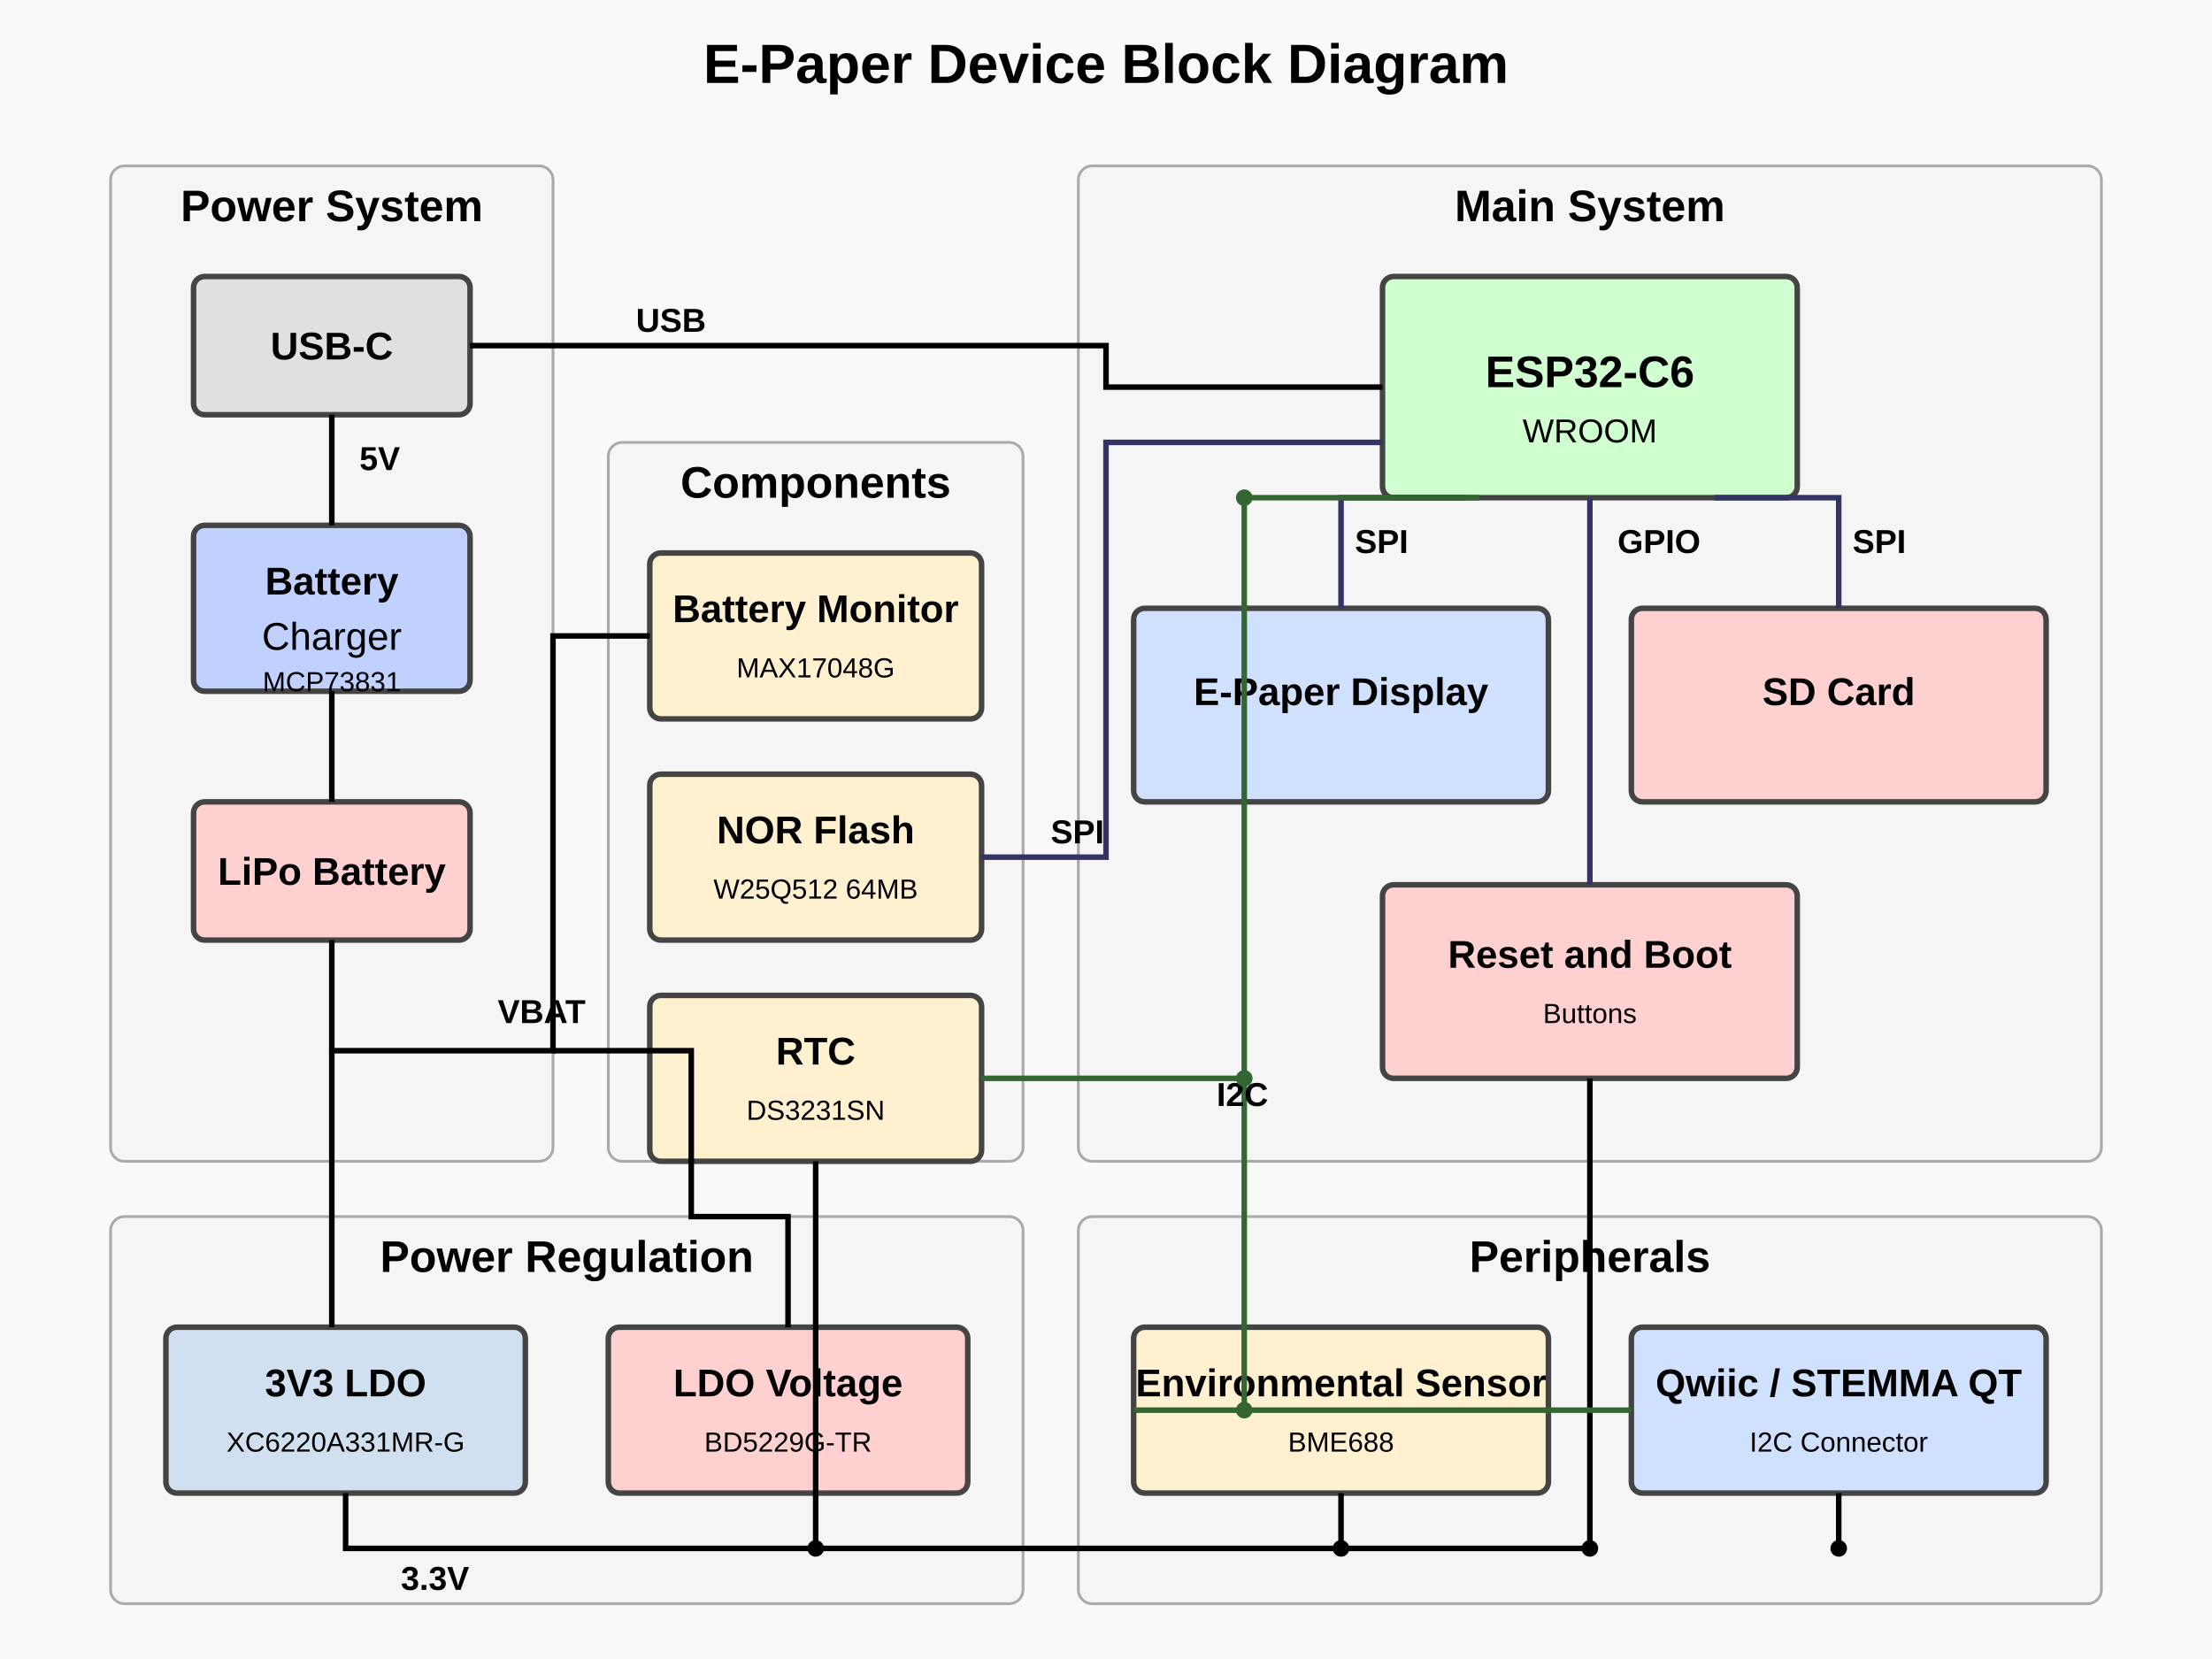
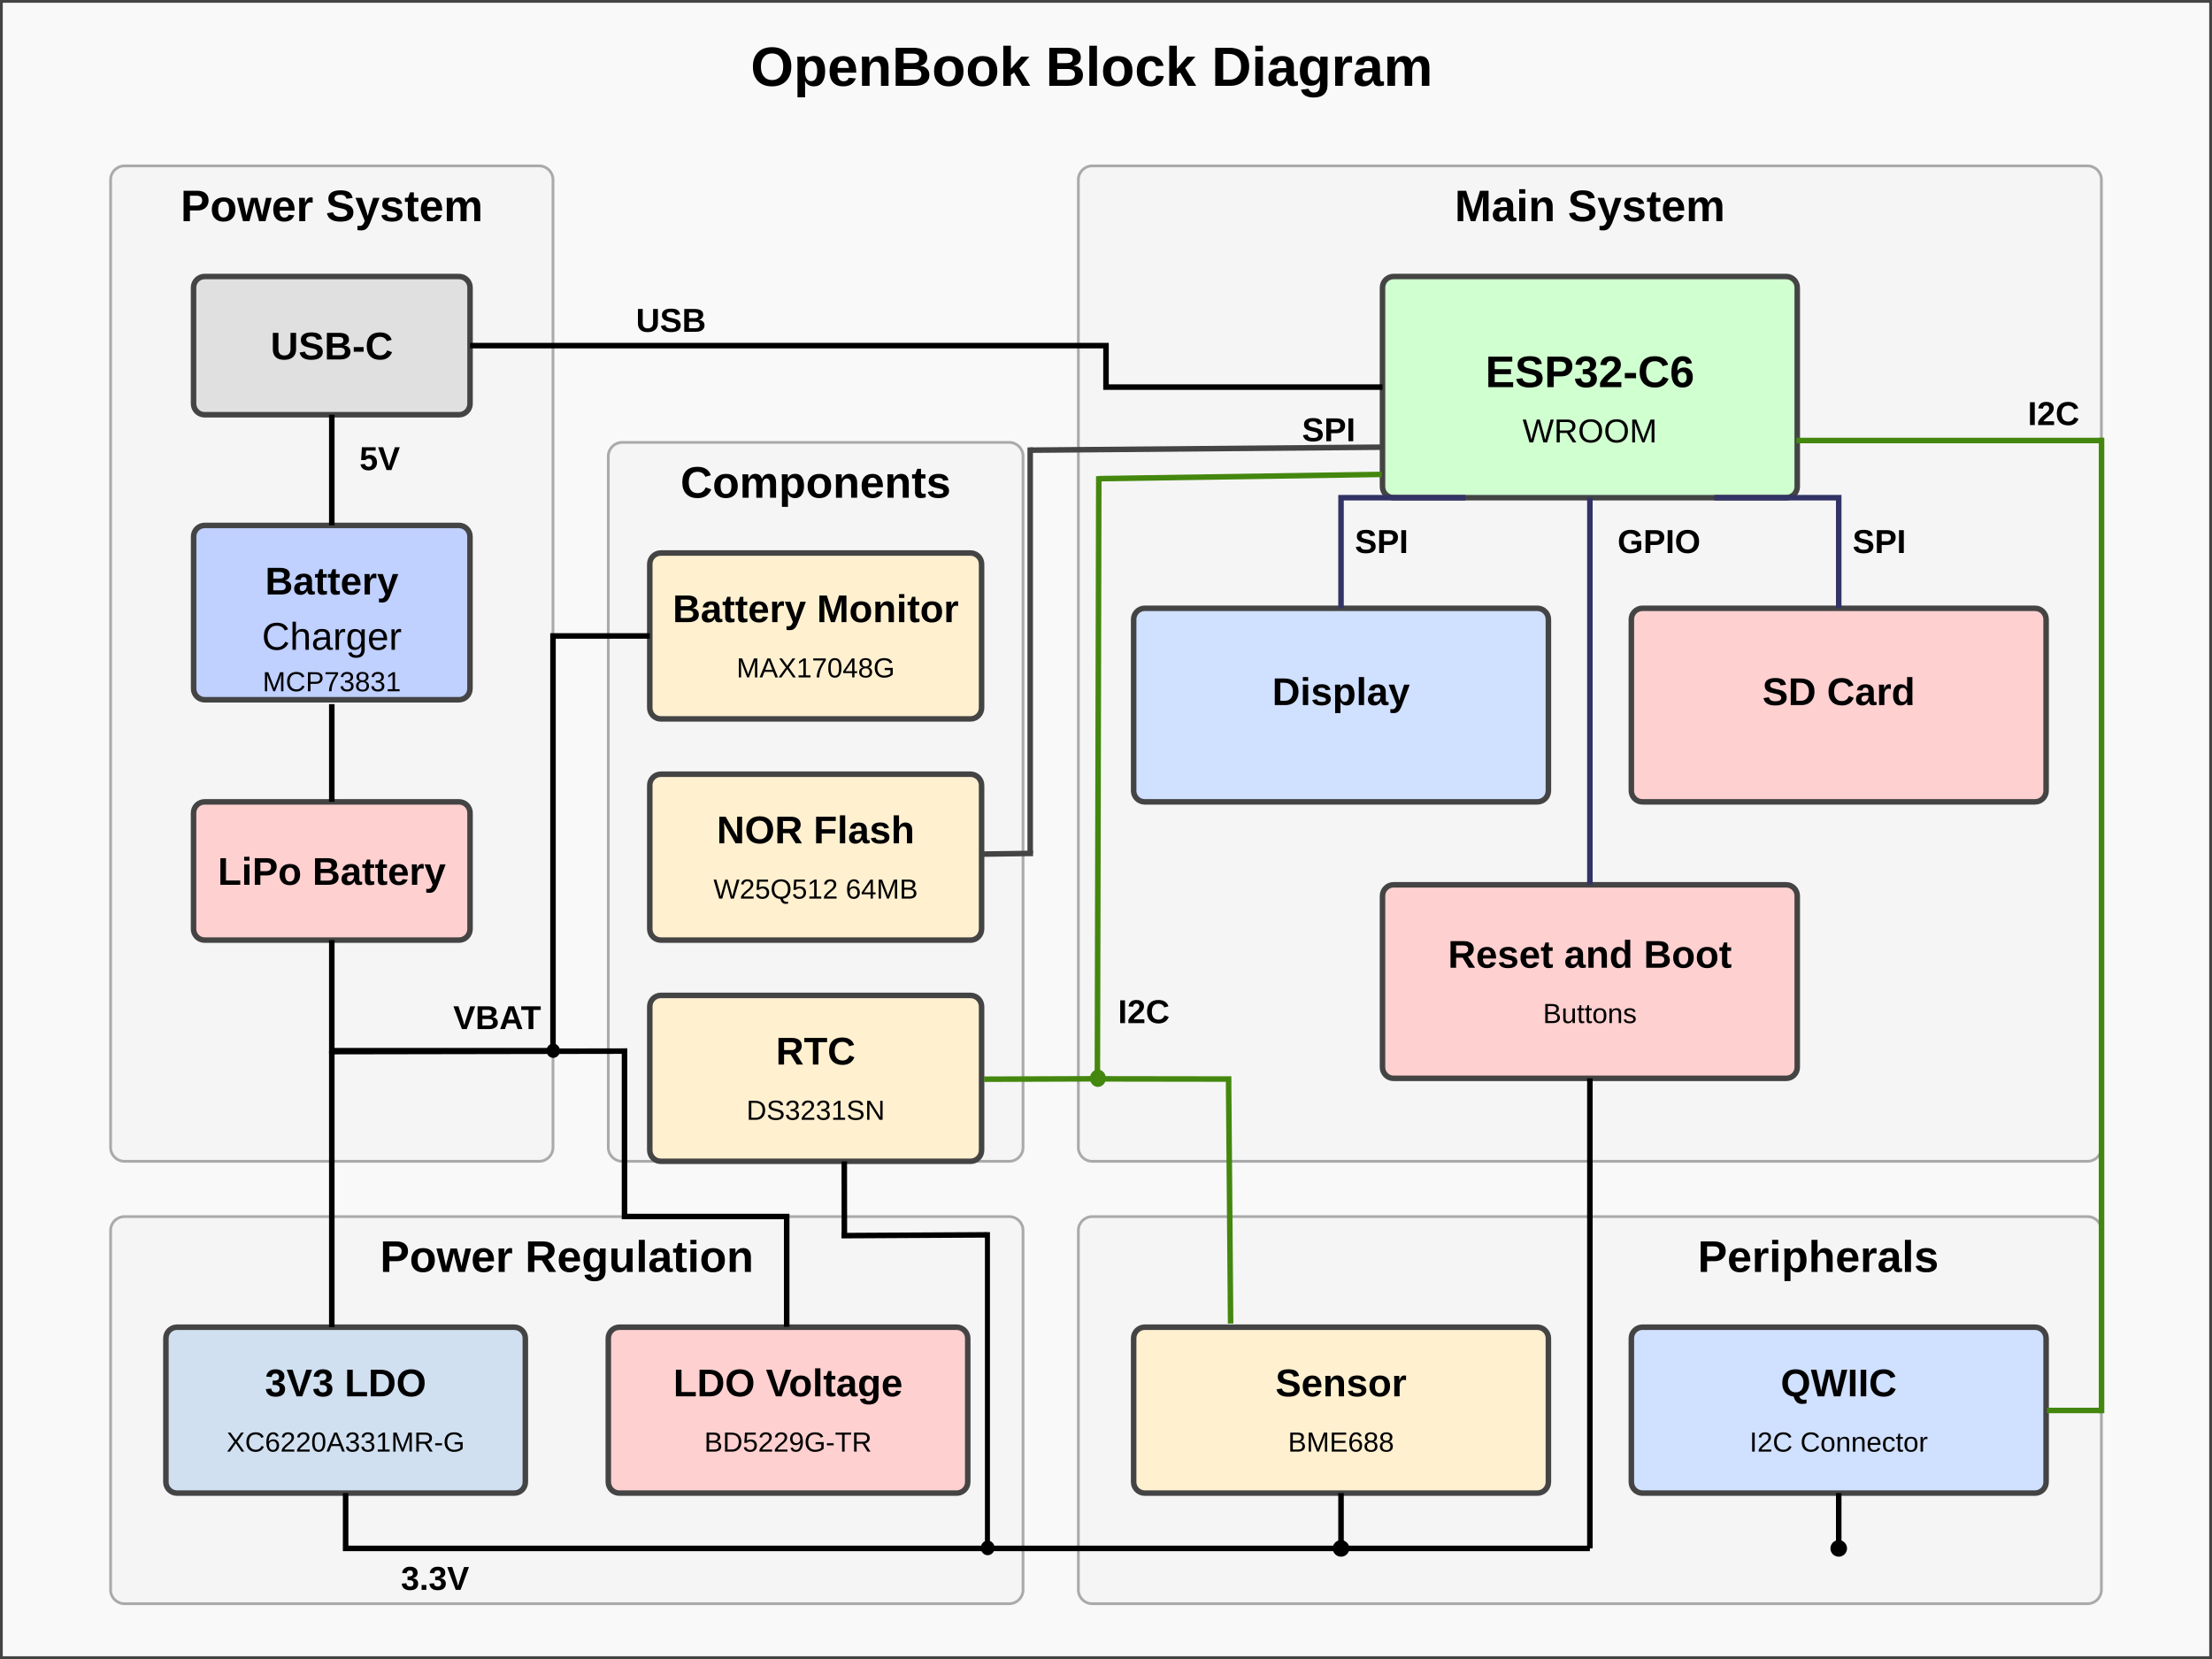
- <svg xmlns="http://www.w3.org/2000/svg" viewBox="0 0 800 600">
-   <rect width="800" height="600" fill="#f9f9f9" />
-   <text x="400" y="30" font-family="Arial" font-size="20" font-weight="bold" text-anchor="middle">E-Paper Device Block Diagram</text>
-   <rect x="40" y="60" width="160" height="360" fill="#f5f5f5" stroke="#aaa" stroke-width="1" rx="5" />
-   <text x="120" y="80" font-family="Arial" font-size="16" font-weight="bold" text-anchor="middle">Power System</text>
-   <rect x="70" y="100" width="100" height="50" fill="#e0e0e0" stroke="#444" stroke-width="2" rx="4" />
-   <text x="120" y="130" font-family="Arial" font-size="14" font-weight="bold" text-anchor="middle">USB-C</text>
-   <rect x="70" y="190" width="100" height="60" fill="#c0d0ff" stroke="#444" stroke-width="2" rx="4" />
-   <text x="120" y="215" font-family="Arial" font-size="14" font-weight="bold" text-anchor="middle">Battery</text>
-   <text x="120" y="235" font-family="Arial" font-size="14" text-anchor="middle">Charger</text>
-   <text x="120" y="250" font-family="Arial" font-size="10" text-anchor="middle">MCP73831</text>
-   <rect x="70" y="290" width="100" height="50" fill="#ffd0d0" stroke="#444" stroke-width="2" rx="4" />
-   <text x="120" y="320" font-family="Arial" font-size="14" font-weight="bold" text-anchor="middle">LiPo Battery</text>
-   <rect x="40" y="440" width="330" height="140" fill="#f5f5f5" stroke="#aaa" stroke-width="1" rx="5" />
-   <text x="205" y="460" font-family="Arial" font-size="16" font-weight="bold" text-anchor="middle">Power Regulation</text>
-   <rect x="60" y="480" width="130" height="60" fill="#d0e0f0" stroke="#444" stroke-width="2" rx="4" />
-   <text x="125" y="505" font-family="Arial" font-size="14" font-weight="bold" text-anchor="middle">3V3 LDO</text>
-   <text x="125" y="525" font-family="Arial" font-size="10" text-anchor="middle">XC6220A331MR-G</text>
-   <rect x="220" y="480" width="130" height="60" fill="#ffd0d0" stroke="#444" stroke-width="2" rx="4" />
-   <text x="285" y="505" font-family="Arial" font-size="14" font-weight="bold" text-anchor="middle">LDO Voltage</text>
-   <text x="285" y="525" font-family="Arial" font-size="10" text-anchor="middle">BD5229G-TR</text>
-   <rect x="220" y="160" width="150" height="260" fill="#f5f5f5" stroke="#aaa" stroke-width="1" rx="5" />
-   <text x="295" y="180" font-family="Arial" font-size="16" font-weight="bold" text-anchor="middle">Components</text>
-   <rect x="235" y="200" width="120" height="60" fill="#fff0d0" stroke="#444" stroke-width="2" rx="4" />
-   <text x="295" y="225" font-family="Arial" font-size="14" font-weight="bold" text-anchor="middle">Battery Monitor</text>
-   <text x="295" y="245" font-family="Arial" font-size="10" text-anchor="middle">MAX17048G</text>
-   <rect x="235" y="280" width="120" height="60" fill="#fff0d0" stroke="#444" stroke-width="2" rx="4" />
-   <text x="295" y="305" font-family="Arial" font-size="14" font-weight="bold" text-anchor="middle">NOR Flash</text>
-   <text x="295" y="325" font-family="Arial" font-size="10" text-anchor="middle">W25Q512 64MB</text>
-   <rect x="235" y="360" width="120" height="60" fill="#fff0d0" stroke="#444" stroke-width="2" rx="4" />
-   <text x="295" y="385" font-family="Arial" font-size="14" font-weight="bold" text-anchor="middle">RTC</text>
-   <text x="295" y="405" font-family="Arial" font-size="10" text-anchor="middle">DS3231SN</text>
-   <rect x="390" y="440" width="370" height="140" fill="#f5f5f5" stroke="#aaa" stroke-width="1" rx="5" />
-   <text x="575" y="460" font-family="Arial" font-size="16" font-weight="bold" text-anchor="middle">Peripherals</text>
-   <rect x="410" y="480" width="150" height="60" fill="#fff0d0" stroke="#444" stroke-width="2" rx="4" />
-   <text x="485" y="505" font-family="Arial" font-size="14" font-weight="bold" text-anchor="middle">Environmental Sensor</text>
-   <text x="485" y="525" font-family="Arial" font-size="10" text-anchor="middle">BME688</text>
-   <rect x="590" y="480" width="150" height="60" fill="#d0e0ff" stroke="#444" stroke-width="2" rx="4" />
-   <text x="665" y="505" font-family="Arial" font-size="14" font-weight="bold" text-anchor="middle">Qwiic / STEMMA QT</text>
-   <text x="665" y="525" font-family="Arial" font-size="10" text-anchor="middle">I2C Connector</text>
-   <rect x="390" y="60" width="370" height="360" fill="#f5f5f5" stroke="#aaa" stroke-width="1" rx="5" />
-   <text x="575" y="80" font-family="Arial" font-size="16" font-weight="bold" text-anchor="middle">Main System</text>
-   <rect x="500" y="100" width="150" height="80" fill="#d0ffd0" stroke="#444" stroke-width="2" rx="4" />
-   <text x="575" y="140" font-family="Arial" font-size="16" font-weight="bold" text-anchor="middle">ESP32-C6</text>
-   <text x="575" y="160" font-family="Arial" font-size="12" text-anchor="middle">WROOM</text>
-   <rect x="410" y="220" width="150" height="70" fill="#d0e0ff" stroke="#444" stroke-width="2" rx="4" />
-   <text x="485" y="255" font-family="Arial" font-size="14" font-weight="bold" text-anchor="middle">E-Paper Display</text>
-   <rect x="590" y="220" width="150" height="70" fill="#ffd0d0" stroke="#444" stroke-width="2" rx="4" />
-   <text x="665" y="255" font-family="Arial" font-size="14" font-weight="bold" text-anchor="middle">SD Card</text>
-   <rect x="500" y="320" width="150" height="70" fill="#ffd0d0" stroke="#444" stroke-width="2" rx="4" />
-   <text x="575" y="350" font-family="Arial" font-size="14" font-weight="bold" text-anchor="middle">Reset and Boot</text>
-   <text x="575" y="370" font-family="Arial" font-size="10" text-anchor="middle">Buttons</text>
-   <path d="M120 150 L120 190" stroke="#000" stroke-width="2" fill="none" stroke-dasharray="4,0" />
-   <text x="130" y="170" font-family="Arial" font-size="12" font-weight="bold">5V</text>
-   <path d="M120 250 L120 290" stroke="#000" stroke-width="2" fill="none" stroke-dasharray="4,0" />
-   <path d="M120 340 L120 380 L200 380 L200 230 L235 230" stroke="#000" stroke-width="2" fill="none" stroke-dasharray="4,0" />
-   <text x="180" y="370" font-family="Arial" font-size="12" font-weight="bold">VBAT</text>
-   <path d="M120 380 L120 480" stroke="#000" stroke-width="2" fill="none" stroke-dasharray="4,0" />
-   <path d="M200 380 L250 380 L250 440 L285 440 L285 480" stroke="#000" stroke-width="2" fill="none" stroke-dasharray="4,0" />
-   <path d="M170 125 L400 125 L400 140 L500 140" stroke="#000" stroke-width="2" fill="none" />
-   <text x="230" y="120" font-family="Arial" font-size="12" font-weight="bold">USB</text>
-   <path d="M125 540 L125 560 L575 560" stroke="#000" stroke-width="2" fill="none" stroke-dasharray="4,0" />
-   <text x="145" y="575" font-family="Arial" font-size="12" font-weight="bold">3.3V</text>
-   <path d="M295 560 L295 420" stroke="#000" stroke-width="2" fill="none" stroke-dasharray="4,0" />
-   <path d="M485 560 L485 540" stroke="#000" stroke-width="2" fill="none" stroke-dasharray="4,0" />
-   <path d="M665 560 L665 540" stroke="#000" stroke-width="2" fill="none" stroke-dasharray="4,0" />
-   <path d="M575 560 L575 390" stroke="#000" stroke-width="2" fill="none" stroke-dasharray="4,0" />
-   <circle cx="295" cy="560" r="3" fill="#000" />
-   <circle cx="485" cy="560" r="3" fill="#000" />
-   <circle cx="575" cy="560" r="3" fill="#000" />
-   <circle cx="665" cy="560" r="3" fill="#000" />
-   <path d="M530 180 L485 180 L485 220" stroke="#336" stroke-width="2" fill="none" />
-   <text x="490" y="200" font-family="Arial" font-size="12" font-weight="bold">SPI</text>
-   <path d="M620 180 L665 180 L665 220" stroke="#336" stroke-width="2" fill="none" />
-   <text x="670" y="200" font-family="Arial" font-size="12" font-weight="bold">SPI</text>
-   <path d="M575 180 L575 320" stroke="#336" stroke-width="2" fill="none" />
-   <text x="585" y="200" font-family="Arial" font-size="12" font-weight="bold">GPIO</text>
-   <path d="M500 160 L400 160 L400 310 L355 310" stroke="#336" stroke-width="2" fill="none" />
-   <text x="380" y="305" font-family="Arial" font-size="12" font-weight="bold">SPI</text>
-   <path d="M535 180 L450 180 L450 390 L355 390" stroke="#363" stroke-width="2" fill="none" />
-   <path d="M450 390 L450 510 L410 510" stroke="#363" stroke-width="2" fill="none" />
-   <path d="M450 510 L590 510" stroke="#363" stroke-width="2" fill="none" />
-   <text x="440" y="400" font-family="Arial" font-size="12" font-weight="bold">I2C</text>
-   <circle cx="450" cy="180" r="3" fill="#363" />
-   <circle cx="450" cy="390" r="3" fill="#363" />
-   <circle cx="450" cy="510" r="3" fill="#363" />
+ <svg xmlns="http://www.w3.org/2000/svg" viewBox="0 0 800 600" version="1.1" id="svg52">
+   <defs id="defs52">
+     </defs>
+   <rect width="800" height="600" fill="#f9f9f9" id="rect1" style="stroke-width:2;stroke-dasharray:none;stroke:#444444;stroke-opacity:1" />
+   <text x="394.832" y="31.034" font-family="Arial" font-size="20" font-weight="bold" text-anchor="middle" id="text1" style="font-style:normal;font-variant:normal;font-weight:bold;font-stretch:normal;font-size:20px;font-family:Arial;-inkscape-font-specification:'Arial, Bold';font-variant-ligatures:normal;font-variant-caps:normal;font-variant-numeric:normal;font-variant-east-asian:normal;text-anchor:middle">
+     <tspan id="tspan1" x="394.832" y="31.034">OpenBook Block Diagram</tspan>
+   </text>
+   <rect x="40" y="60" width="160" height="360" fill="#f5f5f5" stroke="#aaa" stroke-width="1" rx="5" id="rect2" />
+   <text x="120" y="80" font-family="Arial" font-size="16" font-weight="bold" text-anchor="middle" id="text2">Power System</text>
+   <rect x="70" y="100" width="100" height="50" fill="#e0e0e0" stroke="#444" stroke-width="2" rx="4" id="rect3" />
+   <text x="120" y="130" font-family="Arial" font-size="14" font-weight="bold" text-anchor="middle" id="text3">USB-C</text>
+   <rect x="70.025" y="190.025" width="99.95" height="63.051" fill="#c0d0ff" stroke="#444444" stroke-width="2" rx="3.998" id="rect4" />
+   <text x="120" y="215" font-family="Arial" font-size="14" font-weight="bold" text-anchor="middle" id="text4">Battery</text>
+   <text x="120" y="235" font-family="Arial" font-size="14" text-anchor="middle" id="text5">Charger</text>
+   <text x="120" y="250" font-family="Arial" font-size="10" text-anchor="middle" id="text6">MCP73831</text>
+   <rect x="70" y="290" width="100" height="50" fill="#ffd0d0" stroke="#444" stroke-width="2" rx="4" id="rect6" />
+   <text x="120" y="320" font-family="Arial" font-size="14" font-weight="bold" text-anchor="middle" id="text7">LiPo Battery</text>
+   <rect x="40" y="440" width="330" height="140" fill="#f5f5f5" stroke="#aaa" stroke-width="1" rx="5" id="rect7" />
+   <text x="205" y="460" font-family="Arial" font-size="16" font-weight="bold" text-anchor="middle" id="text8">Power Regulation</text>
+   <rect x="60" y="480" width="130" height="60" fill="#d0e0f0" stroke="#444" stroke-width="2" rx="4" id="rect8" />
+   <text x="125" y="505" font-family="Arial" font-size="14" font-weight="bold" text-anchor="middle" id="text9">3V3 LDO</text>
+   <text x="125" y="525" font-family="Arial" font-size="10" text-anchor="middle" id="text10">XC6220A331MR-G</text>
+   <rect x="220" y="480" width="130" height="60" fill="#ffd0d0" stroke="#444" stroke-width="2" rx="4" id="rect10" />
+   <text x="285" y="505" font-family="Arial" font-size="14" font-weight="bold" text-anchor="middle" id="text11">LDO Voltage</text>
+   <text x="285" y="525" font-family="Arial" font-size="10" text-anchor="middle" id="text12">BD5229G-TR</text>
+   <rect x="220" y="160" width="150" height="260" fill="#f5f5f5" stroke="#aaa" stroke-width="1" rx="5" id="rect12" />
+   <text x="295" y="180" font-family="Arial" font-size="16" font-weight="bold" text-anchor="middle" id="text13">Components</text>
+   <rect x="235" y="200" width="120" height="60" fill="#fff0d0" stroke="#444" stroke-width="2" rx="4" id="rect13" />
+   <text x="295" y="225" font-family="Arial" font-size="14" font-weight="bold" text-anchor="middle" id="text14">Battery Monitor</text>
+   <text x="295" y="245" font-family="Arial" font-size="10" text-anchor="middle" id="text15">MAX17048G</text>
+   <rect x="235" y="280" width="120" height="60" fill="#fff0d0" stroke="#444" stroke-width="2" rx="4" id="rect15" />
+   <text x="295" y="305" font-family="Arial" font-size="14" font-weight="bold" text-anchor="middle" id="text16">NOR Flash</text>
+   <text x="295" y="325" font-family="Arial" font-size="10" text-anchor="middle" id="text17">W25Q512 64MB</text>
+   <rect x="235" y="360" width="120" height="60" fill="#fff0d0" stroke="#444" stroke-width="2" rx="4" id="rect17" />
+   <text x="295" y="385" font-family="Arial" font-size="14" font-weight="bold" text-anchor="middle" id="text18">RTC</text>
+   <text x="295" y="405" font-family="Arial" font-size="10" text-anchor="middle" id="text19">DS3231SN</text>
+   <rect x="390" y="440" width="370" height="140" fill="#f5f5f5" stroke="#aaa" stroke-width="1" rx="5" id="rect19" />
+   <text x="657.582" y="460" font-family="Arial" font-size="16px" font-weight="bold" text-anchor="middle" id="text20">Peripherals</text>
+   <rect x="410" y="480" width="150" height="60" fill="#fff0d0" stroke="#444" stroke-width="2" rx="4" id="rect20" />
+   <text x="485" y="505" font-family="Arial" font-size="14" font-weight="bold" text-anchor="middle" id="text21" style="-inkscape-font-specification:'Arial, Bold';font-family:Arial;font-weight:bold;font-style:normal;font-stretch:normal;font-variant:normal;font-size:14px;font-variant-ligatures:normal;font-variant-caps:normal;font-variant-numeric:normal;font-variant-east-asian:normal;text-anchor:middle">
+     <tspan id="tspan5">Sensor</tspan>
+   </text>
+   <text x="485" y="525" font-family="Arial" font-size="10" text-anchor="middle" id="text22">BME688</text>
+   <rect x="590" y="480" width="150" height="60" fill="#d0e0ff" stroke="#444" stroke-width="2" rx="4" id="rect22" />
+   <text x="665" y="505" font-family="Arial" font-size="14" font-weight="bold" text-anchor="middle" id="text23" style="-inkscape-font-specification:'Arial, Bold';font-family:Arial;font-weight:bold;font-style:normal;font-stretch:normal;font-variant:normal;font-size:14px;font-variant-ligatures:normal;font-variant-caps:normal;font-variant-numeric:normal;font-variant-east-asian:normal;text-anchor:middle">
+     <tspan id="tspan4">QWIIC</tspan>
+   </text>
+   <text x="665" y="525" font-family="Arial" font-size="10" text-anchor="middle" id="text24">I2C Connector</text>
+   <rect x="390" y="60" width="370" height="360" fill="#f5f5f5" stroke="#aaa" stroke-width="1" rx="5" id="rect24" />
+   <text x="575" y="80" font-family="Arial" font-size="16" font-weight="bold" text-anchor="middle" id="text25">Main System</text>
+   <rect x="500" y="100" width="150" height="80" fill="#d0ffd0" stroke="#444" stroke-width="2" rx="4" id="rect25" />
+   <text x="575" y="140" font-family="Arial" font-size="16" font-weight="bold" text-anchor="middle" id="text26">ESP32-C6</text>
+   <text x="575" y="160" font-family="Arial" font-size="12" text-anchor="middle" id="text27">WROOM</text>
+   <rect x="410" y="220" width="150" height="70" fill="#d0e0ff" stroke="#444" stroke-width="2" rx="4" id="rect27" />
+   <text x="485" y="255" font-family="Arial" font-size="14" font-weight="bold" text-anchor="middle" id="text28" style="-inkscape-font-specification:'Arial, Bold';font-family:Arial;font-weight:bold;font-style:normal;font-stretch:normal;font-variant:normal;font-size:14px;font-variant-ligatures:normal;font-variant-caps:normal;font-variant-numeric:normal;font-variant-east-asian:normal;text-anchor:middle">
+     <tspan id="tspan3">Display</tspan>
+   </text>
+   <rect x="590" y="220" width="150" height="70" fill="#ffd0d0" stroke="#444" stroke-width="2" rx="4" id="rect28" />
+   <text x="665" y="255" font-family="Arial" font-size="14" font-weight="bold" text-anchor="middle" id="text29">SD Card</text>
+   <rect x="500" y="320" width="150" height="70" fill="#ffd0d0" stroke="#444" stroke-width="2" rx="4" id="rect29" />
+   <text x="575" y="350" font-family="Arial" font-size="14" font-weight="bold" text-anchor="middle" id="text30">Reset and Boot</text>
+   <text x="575" y="370" font-family="Arial" font-size="10" text-anchor="middle" id="text31">Buttons</text>
+   <path d="M120 150 L120 190" stroke="#000" stroke-width="2" fill="none" stroke-dasharray="4,0" id="path31" />
+   <text x="130" y="170" font-family="Arial" font-size="12" font-weight="bold" id="text32">5V</text>
+   <path d="M 120,254.651 V 290" stroke="#000000" stroke-width="2" fill="none" stroke-dasharray="4, 0" id="path32" />
+   <path d="M120 340 L120 380 L200 380 L200 230 L235 230" stroke="#000" stroke-width="2" fill="none" stroke-dasharray="4,0" id="path33" />
+   <text x="163.922" y="372.192" font-family="Arial" font-size="12px" font-weight="bold" id="text33">VBAT</text>
+   <path d="M120 380 L120 480" stroke="#000" stroke-width="2" fill="none" stroke-dasharray="4,0" id="path34" />
+   <path d="m 119.784,380.328 106.079,-0.183 v 59.824 h 58.653 v 39.883" stroke="#000000" stroke-width="2" fill="none" stroke-dasharray="4, 0" id="path35" />
+   <path d="M170 125 L400 125 L400 140 L500 140" stroke="#000" stroke-width="2" fill="none" id="path36" />
+   <text x="230" y="120" font-family="Arial" font-size="12" font-weight="bold" id="text36">USB</text>
+   <path d="M125 540 L125 560 L575 560" stroke="#000" stroke-width="2" fill="none" stroke-dasharray="4,0" id="path37" />
+   <text x="145" y="575" font-family="Arial" font-size="12" font-weight="bold" id="text37">3.3V</text>
+   <path d="M 357.119,561.462 V 445.613" stroke="#000000" stroke-width="1.819" fill="none" stroke-dasharray="4, 0" id="path38" />
+   <path d="M485 560 L485 540" stroke="#000" stroke-width="2" fill="none" stroke-dasharray="4,0" id="path39" />
+   <path d="M665 560 L665 540" stroke="#000" stroke-width="2" fill="none" stroke-dasharray="4,0" id="path40" />
+   <path d="M575 560 L575 390" stroke="#000" stroke-width="2" fill="none" stroke-dasharray="4,0" id="path41" />
+   <circle cx="485" cy="560" r="3" fill="#000" id="circle42" />
+   <circle cx="665" cy="560" r="3" fill="#000" id="circle44" />
+   <path d="M530 180 L485 180 L485 220" stroke="#336" stroke-width="2" fill="none" id="path44" />
+   <text x="490" y="200" font-family="Arial" font-size="12" font-weight="bold" id="text44">SPI</text>
+   <path d="M620 180 L665 180 L665 220" stroke="#336" stroke-width="2" fill="none" id="path45" />
+   <text x="670" y="200" font-family="Arial" font-size="12" font-weight="bold" id="text45">SPI</text>
+   <path d="M575 180 L575 320" stroke="#336" stroke-width="2" fill="none" id="path46" />
+   <text x="585" y="200" font-family="Arial" font-size="12" font-weight="bold" id="text46">GPIO</text>
+   <text x="470.877" y="159.575" font-family="Arial" font-size="12px" font-weight="bold" id="text47">SPI</text>
+   <text x="404.343" y="370.028" font-family="Arial" font-size="12px" font-weight="bold" id="text50">I2C</text>
+   <path style="fill:#000000;fill-opacity:0;stroke:#444444;stroke-width:2;stroke-dasharray:none;stroke-opacity:1" d="m 355.018,309.025 c 0,0 18.604,-0.517 18.604,-0.517" id="path57" transform="rotate(0.7937204,364.3193,308.7671)" />
+   <path style="fill:#000000;fill-opacity:0;stroke:#444444;stroke-width:2;stroke-dasharray:none;stroke-opacity:1" d="m 372.588,308.509 c 0,0 0,-145.728 0,-145.728" id="path58" transform="matrix(1,0,0,1.006649,0,-2.051255)" />
+   <path style="fill:#000000;fill-opacity:0;stroke:#444444;stroke-width:2;stroke-dasharray:none;stroke-opacity:1" d="m 373.104,164.331 c 0,0 126.607,-2.067 126.607,-2.067" id="path59" transform="rotate(0.448336,568.2305,96.74054)" />
+   <path style="fill:#008000;fill-opacity:0;stroke:#44870e;stroke-width:2;stroke-dasharray:none;stroke-opacity:1" d="m 499.712,171.566 c 0,0 -102.319,1.55 -102.319,1.55" id="path60" />
+   <path style="fill:#008000;fill-opacity:0;stroke:#44870e;stroke-width:2;stroke-dasharray:none;stroke-opacity:1" d="m 397.392,173.116 c 0,0 -0.517,218.075 -0.517,218.075" id="path61" transform="matrix(0.9999183,0,0,1.004148,0.03245406,-1.622479)" />
+   <path style="fill:#008000;fill-opacity:0;stroke:#44870e;stroke-width:2;stroke-dasharray:none;stroke-opacity:1" d="m 396.876,390.158 c -13.659,0.051 -27.317,0.101 -40.976,0.151" id="path62" />
+   <path style="fill:#000000;fill-opacity:0;stroke:#000000;stroke-width:2;stroke-dasharray:none;stroke-opacity:1" d="m 356.568,446.485 c 0,0 -52.193,0.517 -52.193,0.517" id="path63" transform="rotate(0.2627011,330.4712,446.7434)" />
+   <path style="fill:#000000;fill-opacity:0;stroke:#000000;stroke-width:2;stroke-dasharray:none;stroke-opacity:1" d="m 305.379,447.701 c -0.01,-9.221 -0.021,-18.442 -0.031,-27.663" id="path64" />
+   <path style="fill:#008000;fill-opacity:0;stroke:#44870e;stroke-width:2;stroke-opacity:1" d="m 649.695,159.318 c 0,0 111.084,0 111.084,0" id="path1" />
+   <path style="fill:#008000;fill-opacity:0;stroke:#44870e;stroke-width:2;stroke-opacity:1" d="m 760.049,160.049 c 0,0 0,352.253 0,352.253" id="path2" transform="matrix(1,0,0,1.00147,0,-1.94813)" />
+   <path style="fill:#008000;fill-opacity:0;stroke:#44870e;stroke-width:2;stroke-opacity:1" d="m 760.049,510.11 c 0,0 -19.732,0 -19.732,0" id="path3" />
+   <text x="733.37" y="153.723" font-family="Arial" font-size="12px" font-weight="bold" id="text50-7">I2C</text>
+   <path style="fill:#008000;fill-opacity:0;stroke:#44870e;stroke-width:2" d="m 397.653,390.187 c 15.561,0.023 31.122,0.046 46.683,0.069" id="path4" transform="matrix(1.021484,0,0,1,-8.541414,0)" />
+   <path style="fill:#008000;fill-opacity:0;stroke:#44870e;stroke-width:2" d="m 444.336,390.987 c 0.244,29.233 0.487,58.465 0.731,87.698" id="path5" />
+   <ellipse style="fill:#008000;fill-opacity:0;stroke:#44870e;stroke-width:2" id="path7" cx="397.069" cy="389.964" rx="1.873" ry="2.132" />
+   <ellipse style="fill:#000000;fill-opacity:0;stroke:#000000;stroke-width:2;stroke-opacity:1" id="path9" cx="357.214" cy="559.818" rx="1.486" ry="1.647" />
+   <ellipse style="fill:#000000;fill-opacity:0;stroke:#000000;stroke-width:2;stroke-opacity:1" id="path10" cx="200.085" cy="380.016" rx="1.421" ry="1.583" />
</svg>
